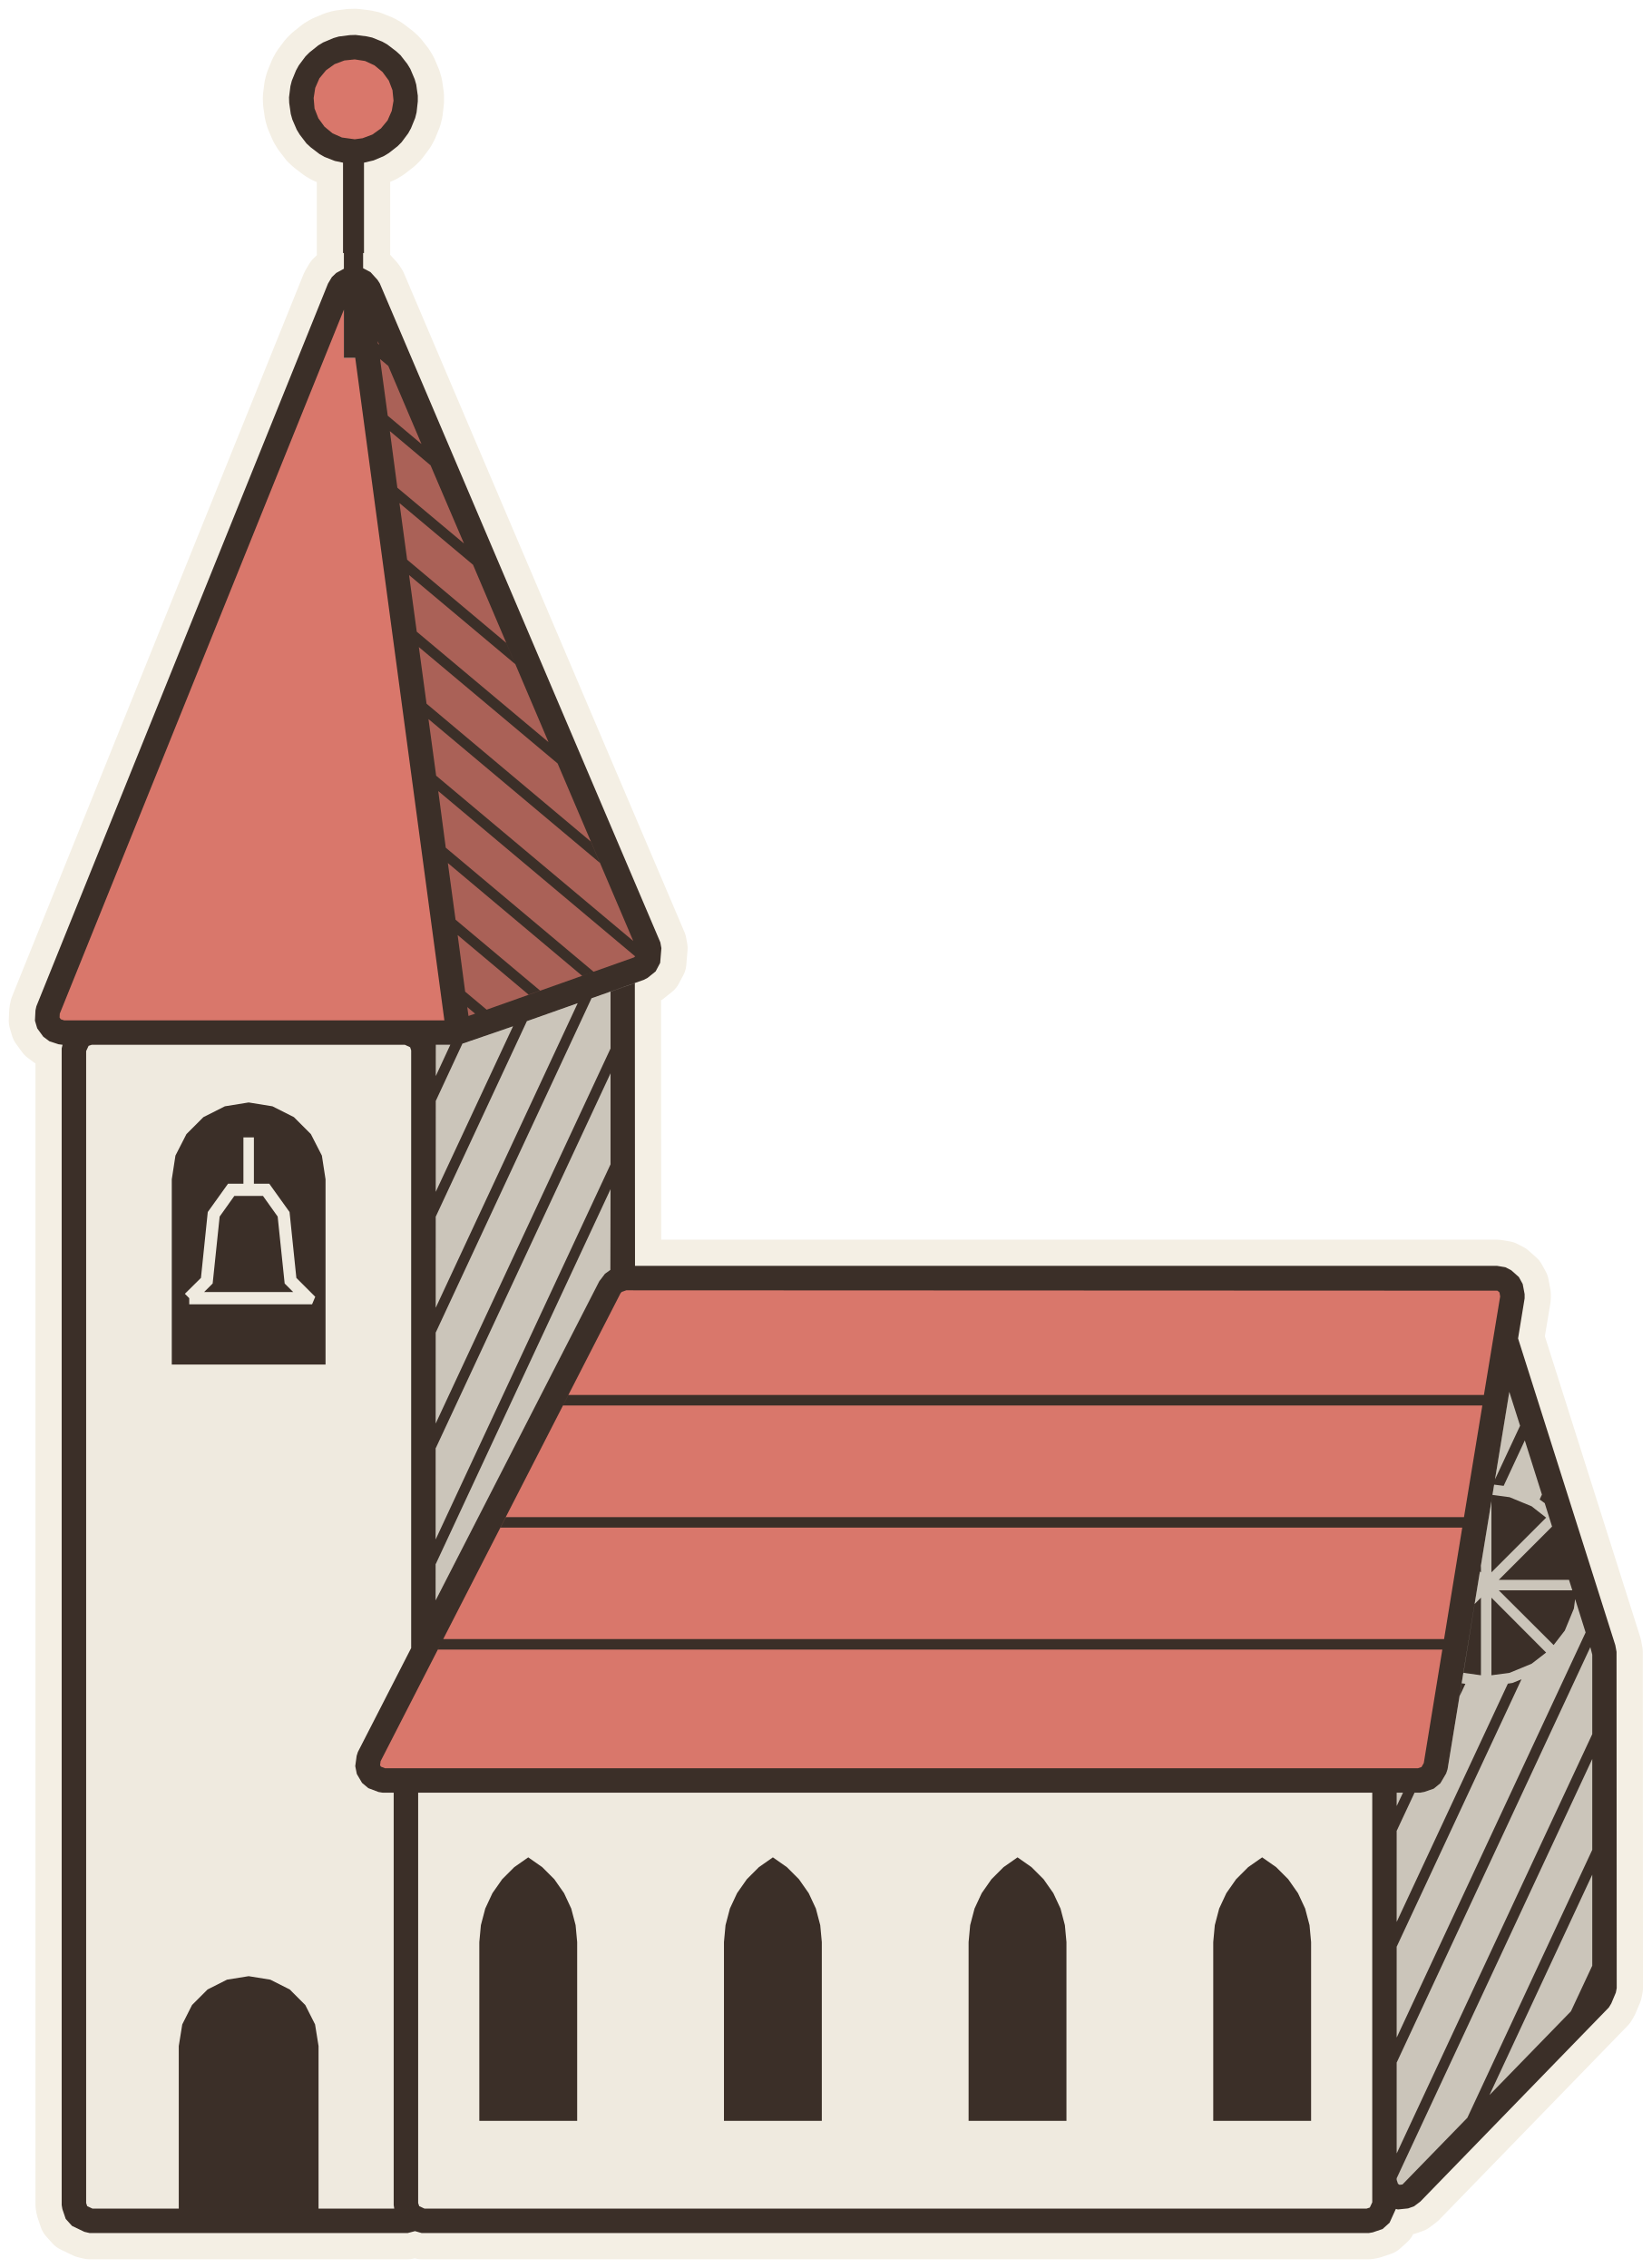
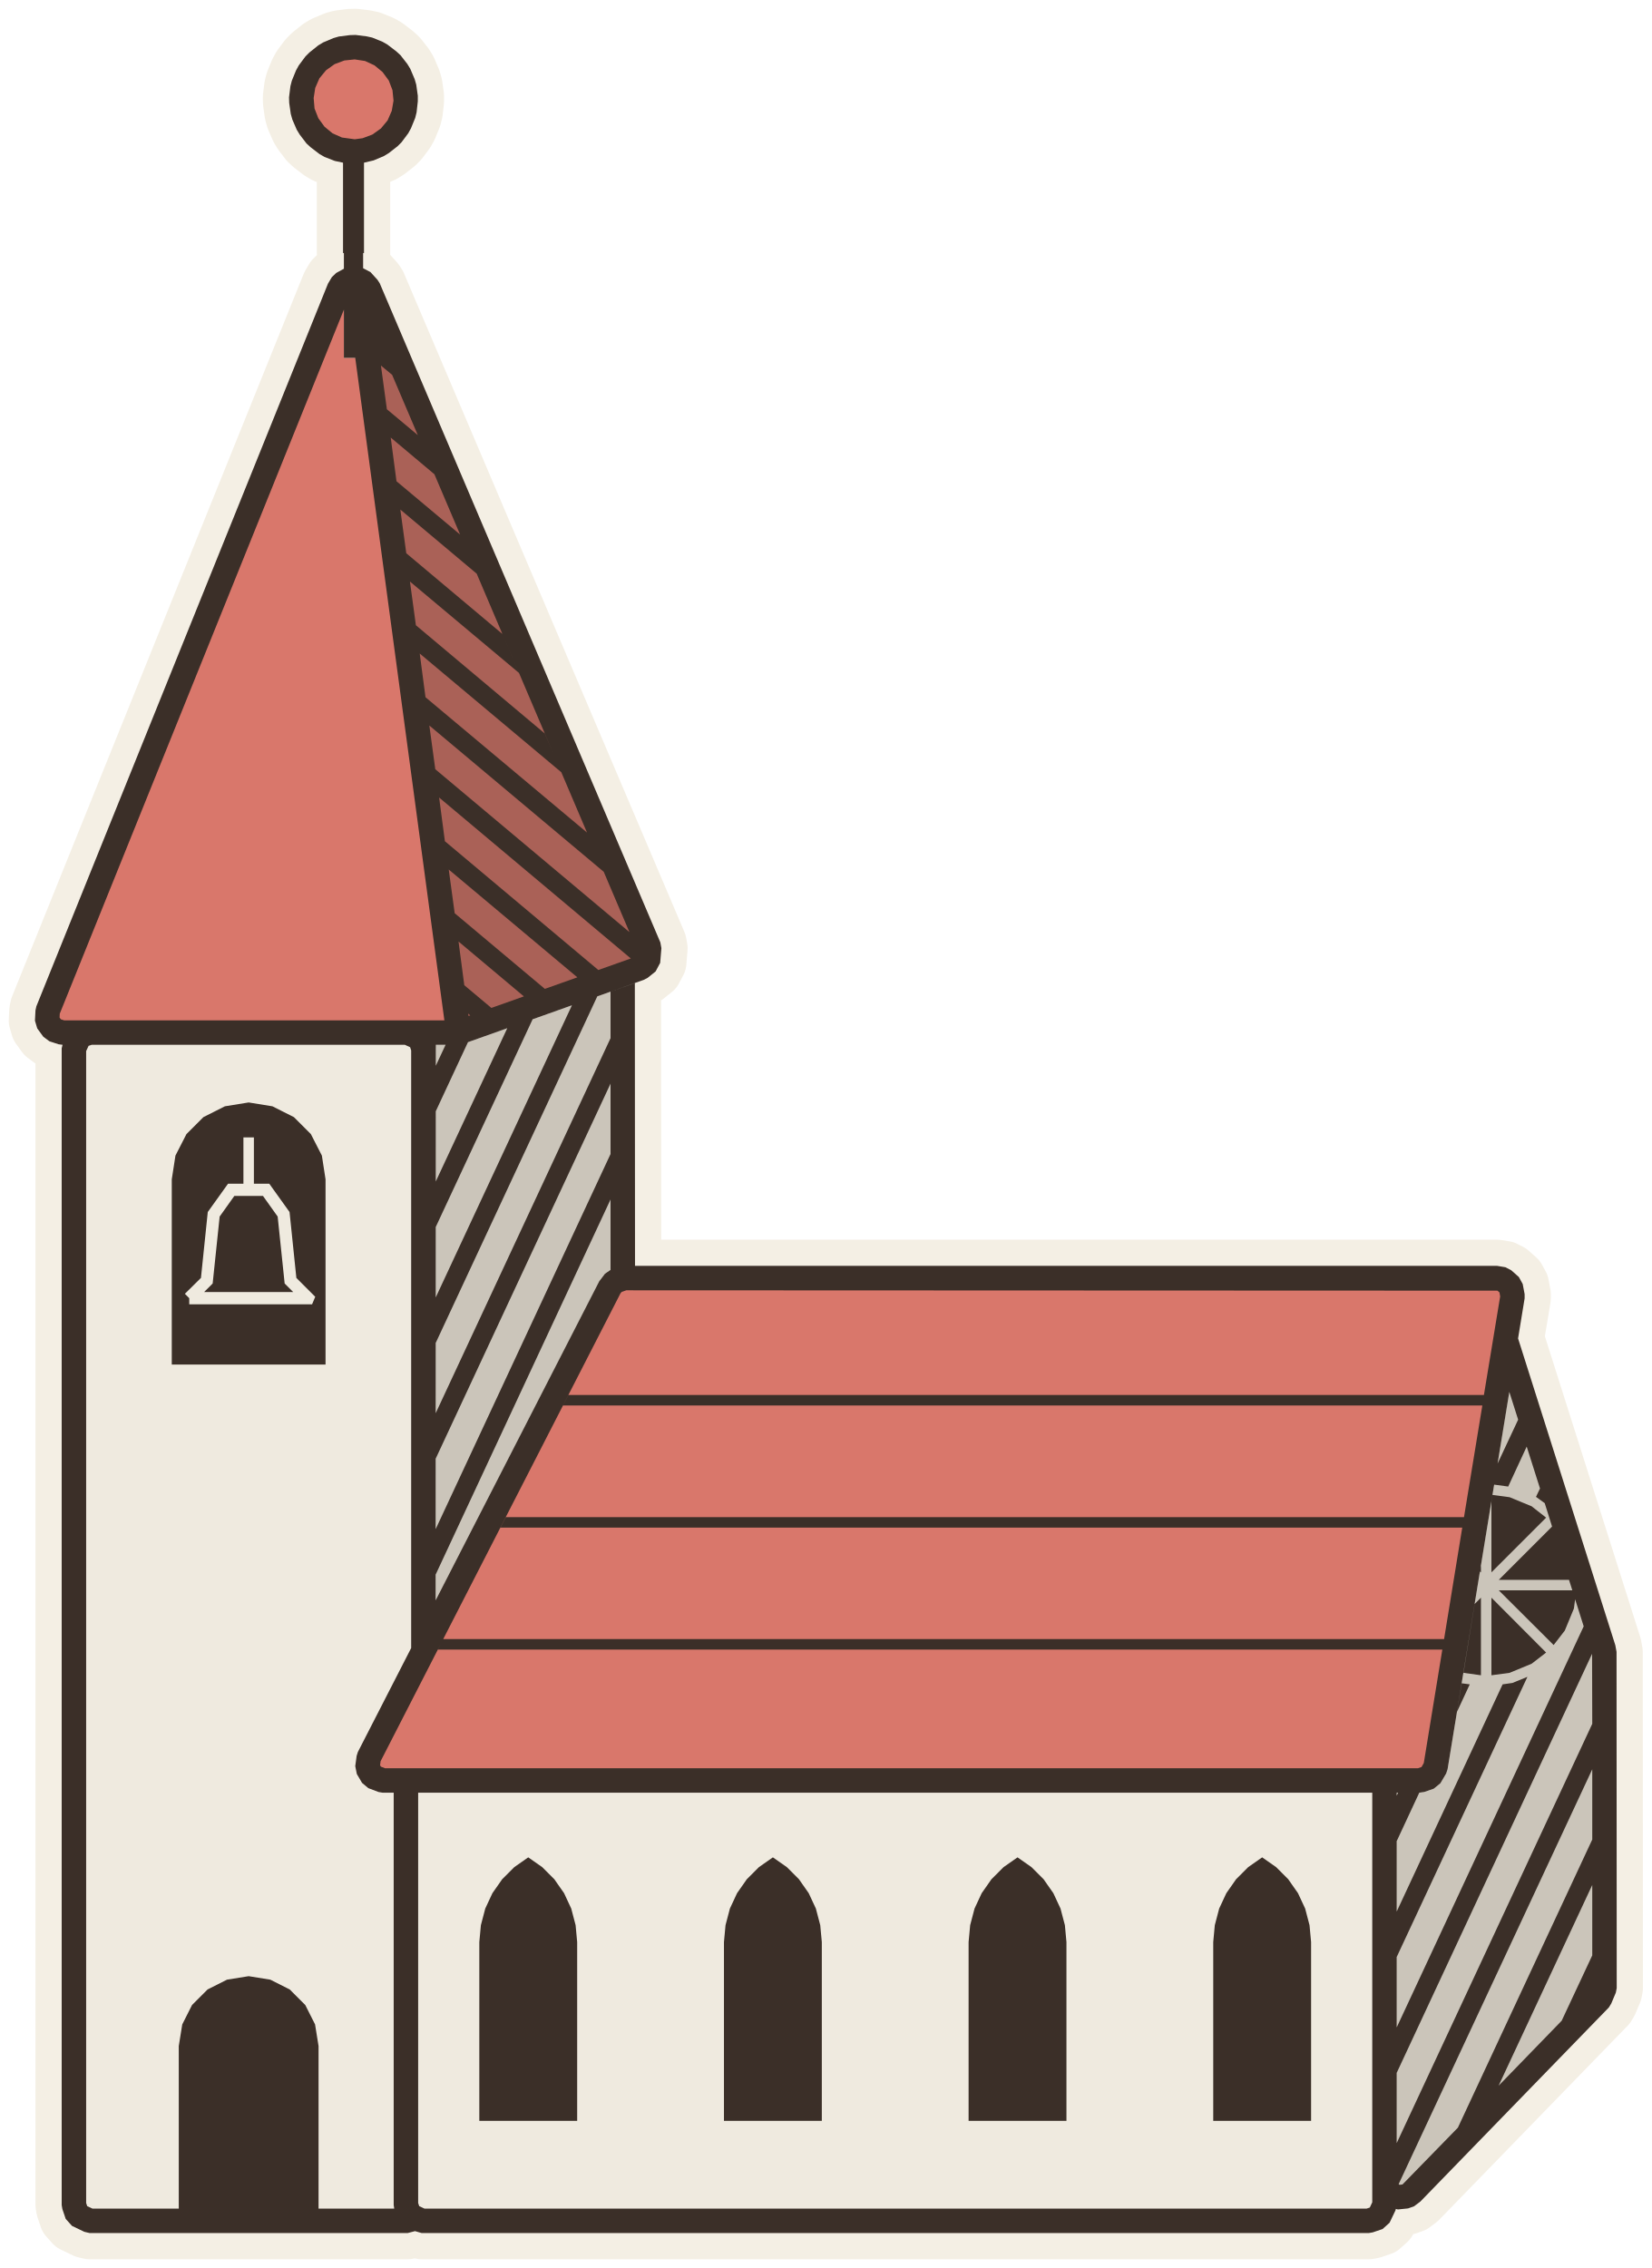
<svg xmlns="http://www.w3.org/2000/svg" viewBox="-51.23 -127.09 94.52 129.79" data-palette="wall:#EFEADF;roof:#D9776B;wood:#C9A97C;earth:#94744F;water:#8FB0B8;flag:#4A3B32;ink:#3B2F28;halo:#F4EFE4">
  <path data-role="sil" fill="#F4EFE4" stroke="#F4EFE4" stroke-width="3" stroke-linejoin="round" d="M-27.9 0.7L-27.48 0.59L-27.1 0.7L27.1 0.7L27.33 0.66L27.89 0.47L28.29 0.11L28.65 -0.68L28.77 -0.65L29.35 -0.71L29.69 -0.83L30.05 -1.1L40.84 -12.21L40.98 -12.44L41.24 -13.06L41.29 -13.32L41.28 -32.56L41.21 -32.94L35.64 -50.51L36.02 -52.79L36.02 -53.03L35.91 -53.61L35.69 -54.01L35.25 -54.4L34.92 -54.57L34.44 -54.65L-14.89 -54.65L-14.9 -70.83L-14.38 -71.02L-14.17 -71.13L-13.71 -71.5L-13.45 -71.99L-13.38 -72.83L-13.44 -73.16L-29.5 -110.88L-29.63 -111.08L-30.03 -111.52L-30.45 -111.74L-30.45 -112.61L-30.4 -112.61L-30.4 -117.78L-29.85 -117.91L-29.26 -118.16L-28.98 -118.33L-28.48 -118.72L-28.25 -118.95L-27.87 -119.46L-27.71 -119.75L-27.47 -120.34L-27.39 -120.66L-27.32 -121.29L-27.32 -121.61L-27.41 -122.25L-27.5 -122.56L-27.75 -123.15L-27.92 -123.43L-28.31 -123.93L-28.55 -124.15L-29.06 -124.54L-29.34 -124.7L-29.93 -124.94L-30.25 -125.01L-30.88 -125.09L-31.21 -125.08L-31.84 -125L-32.15 -124.91L-32.74 -124.66L-33.02 -124.49L-33.52 -124.09L-33.75 -123.86L-34.13 -123.35L-34.29 -123.06L-34.53 -122.47L-34.61 -122.16L-34.69 -121.52L-34.68 -121.2L-34.59 -120.57L-34.5 -120.25L-34.25 -119.67L-34.08 -119.39L-33.69 -118.88L-33.45 -118.66L-32.94 -118.27L-32.66 -118.11L-32.07 -117.88L-31.6 -117.78L-31.6 -112.61L-31.55 -112.61L-31.55 -111.71L-31.99 -111.47L-32.24 -111.23L-32.46 -110.86L-49.15 -69.5L-49.2 -69.27L-49.23 -68.68L-49.1 -68.24L-48.75 -67.76L-48.4 -67.5L-47.88 -67.33L-47.65 -67.3L-47.7 -67.1L-47.7 -0.9L-47.66 -0.67L-47.47 -0.11L-47.11 0.29L-46.4 0.63L-46.1 0.7Z" />
  <path data-role="wall" fill="#EFEADF" d="M-28.47 -0.11L-28.66 -0.67L-28.7 -0.9L-28.7 -24.5L-29.33 -24.5L-29.57 -24.54L-30.15 -24.76L-30.51 -25.06L-30.81 -25.57L-30.9 -26.02L-30.82 -26.61L-30.75 -26.83L-27 -34.14L-27 -67.1L-27.07 -67.3L-46.9 -67.3L-47 -67.1L-47 -0.9L-46.81 -0.34L-46.1 0L-28.37 0ZM27.66 -0.19L28 -0.9L28 -24.5L-28 -24.5L-28 -0.9L-27.81 -0.34L-27.1 0L27.1 0Z" />
  <path data-role="wall-shade" fill="#cbc5ba" d="M-26.3 -35.51L-16.85 -53.91L-16.61 -54.2L-16.3 -54.42L-15.59 -54.64L-15.59 -70.59L-24.73 -67.36L-25.15 -67.3L-26.33 -67.3L-26.3 -67.1ZM29.28 -1.4L29.55 -1.59L40.33 -12.7L40.59 -13.32L40.59 -32.46L40.55 -32.73L35.39 -48.98L31.61 -25.84L31.53 -25.6L31.2 -25.04L30.82 -24.73L30.27 -24.54L30.04 -24.5L28.7 -24.5L28.7 -1.34Z" />
  <path data-role="roof" fill="#D9776B" d="M-30.34 -118.49L-30.11 -118.55L-29.61 -118.76L-29.41 -118.88L-28.97 -119.21L-28.81 -119.38L-28.47 -119.81L-28.36 -120.02L-28.15 -120.52L-28.09 -120.75L-28.02 -121.29L-28.02 -121.52L-28.09 -122.06L-28.15 -122.29L-28.36 -122.8L-28.47 -123L-28.81 -123.43L-28.97 -123.6L-29.41 -123.93L-29.61 -124.05L-30.11 -124.26L-30.34 -124.32L-30.88 -124.39L-31.12 -124.39L-31.66 -124.32L-31.89 -124.26L-32.39 -124.05L-32.59 -123.93L-33.03 -123.6L-33.19 -123.43L-33.53 -123L-33.64 -122.8L-33.85 -122.29L-33.91 -122.06L-33.98 -121.52L-33.98 -121.29L-33.91 -120.75L-33.85 -120.52L-33.64 -120.02L-33.53 -119.81L-33.19 -119.38L-33.03 -119.21L-32.59 -118.88L-32.39 -118.76L-31.89 -118.55L-31.66 -118.49L-31.12 -118.42L-30.88 -118.42ZM-25 -68.03L-30.45 -108.52L-30.45 -106.61L-31.55 -106.61L-31.55 -110.91L-31.65 -110.86L-31.81 -110.59L-48.5 -69.24L-48.53 -68.65L-48.19 -68.17L-47.67 -68L-25.15 -68ZM30.59 -25.39L30.92 -25.95L35.33 -52.91L35.22 -53.49L34.78 -53.88L34.44 -53.95L-15.51 -53.95L-16.07 -53.76L-16.31 -53.46L-30.13 -26.51L-30.21 -25.93L-29.91 -25.41L-29.33 -25.2L30.04 -25.2Z" />
  <path data-role="roof-shade" fill="#aa6157" d="M-24.85 -68.05L-14.61 -71.68L-14.15 -72.05L-14.08 -72.88L-30.15 -110.61L-30.45 -110.94L-30.45 -108.52L-25 -68.03Z" />
-   <path data-role="ink" fill="#3B2F28" d="M-30.4 -112.61L-30.4 -117.78L-29.85 -117.91L-29.26 -118.16L-28.98 -118.33L-28.48 -118.72L-28.25 -118.95L-27.87 -119.46L-27.71 -119.75L-27.47 -120.34L-27.39 -120.66L-27.32 -121.29L-27.32 -121.61L-27.41 -122.25L-27.5 -122.56L-27.75 -123.15L-27.92 -123.43L-28.31 -123.93L-28.55 -124.15L-29.06 -124.54L-29.34 -124.7L-29.93 -124.94L-30.25 -125.01L-30.88 -125.09L-31.21 -125.08L-31.84 -125L-32.15 -124.91L-32.74 -124.66L-33.02 -124.49L-33.52 -124.09L-33.75 -123.86L-34.13 -123.35L-34.29 -123.06L-34.53 -122.47L-34.61 -122.16L-34.69 -121.52L-34.68 -121.2L-34.59 -120.57L-34.5 -120.25L-34.25 -119.67L-34.08 -119.39L-33.69 -118.88L-33.45 -118.66L-32.94 -118.27L-32.66 -118.11L-32.07 -117.88L-31.6 -117.78L-31.6 -112.61L-31.55 -112.61L-31.55 -111.71L-31.99 -111.47L-32.24 -111.23L-32.46 -110.86L-49.15 -69.5L-49.2 -69.27L-49.23 -68.68L-49.1 -68.24L-48.75 -67.76L-48.4 -67.5L-47.88 -67.33L-47.65 -67.3L-47.7 -67.1L-47.7 -0.9L-47.66 -0.67L-47.47 -0.11L-47.11 0.29L-46.4 0.63L-46.1 0.7L-27.9 0.7L-27.48 0.59L-27.1 0.7L27.1 0.7L27.33 0.66L27.89 0.47L28.29 0.11L28.65 -0.68L28.77 -0.65L29.35 -0.71L29.69 -0.83L30.05 -1.1L40.84 -12.21L40.98 -12.44L41.24 -13.06L41.29 -13.32L41.28 -32.56L41.21 -32.94L35.64 -50.51L35.14 -47.45L35.76 -45.5L34.32 -42.42L34.27 -42.13L34.82 -42.06L36.03 -44.66L37.01 -41.56L36.88 -41.28L37.17 -41.07L37.59 -39.73L34.54 -36.68L38.56 -36.68L38.75 -36.08L34.54 -36.08L37.68 -32.95L38.32 -33.78L38.84 -35.04L38.91 -35.58L39.51 -33.67L28.7 -10.49L28.7 -9.06L39.78 -32.83L39.89 -32.4L39.89 -27.85L28.7 -3.86L28.7 -2.44L39.89 -26.43L39.89 -21.23L32.73 -5.87L34 -7.18L39.89 -19.81L39.89 -14.6L38.67 -11.99L29.03 -2.08L28.86 -2.06L28.77 -2.12L28.7 -2.34L28.7 -24.5L29.06 -24.5L28.7 -23.74L28.7 -22.32L29.72 -24.5L30.04 -24.5L30.27 -24.54L30.82 -24.73L31.2 -25.04L31.53 -25.6L31.61 -25.84L36.02 -52.79L36.02 -53.03L35.91 -53.61L35.69 -54.01L35.25 -54.4L34.92 -54.57L34.44 -54.65L-14.89 -54.65L-14.9 -70.83L-16.29 -70.34L-16.29 -67.09L-26.3 -45.62L-26.3 -44.2L-16.29 -65.67L-16.29 -60.46L-26.3 -38.99L-26.3 -37.57L-16.29 -59.04L-16.3 -54.42L-16.61 -54.2L-16.93 -53.78L-26.3 -35.51L-26.29 -67.3L-25.46 -67.3L-26.3 -65.49L-26.3 -64.07L-24.77 -67.36L-21.87 -68.36L-26.3 -58.87L-26.3 -57.45L-21.08 -68.65L-18.17 -69.68L-26.3 -52.24L-26.3 -50.82L-17.38 -69.96L-14.38 -71.02L-14.17 -71.13L-13.71 -71.5L-13.45 -71.99L-13.38 -72.83L-13.44 -73.16L-29.5 -110.88L-29.63 -111.08L-30.03 -111.52L-30.45 -111.74L-30.45 -112.61ZM-30.93 -119.12L-31.66 -119.22L-32.2 -119.46L-32.66 -119.84L-33.01 -120.32L-33.23 -120.88L-33.28 -121.48L-33.19 -122.06L-32.95 -122.61L-32.57 -123.07L-32.08 -123.42L-31.52 -123.63L-30.93 -123.69L-30.34 -123.6L-29.8 -123.35L-29.34 -122.97L-28.98 -122.48L-28.77 -121.93L-28.71 -121.33L-28.81 -120.75L-29.05 -120.2L-29.43 -119.74L-29.92 -119.39L-30.48 -119.18ZM-47.56 -68.7L-47.75 -68.76L-47.82 -68.86L-47.81 -69.08L-31.55 -109.37L-31.55 -106.61L-30.9 -106.61L-25.8 -68.7ZM-29.6 -107.42L-29.62 -107.57L-29.53 -107.37ZM-29.04 -103.3L-29.48 -106.54L-29.01 -106.15L-27.11 -101.68ZM-24.68 -95.99L-28.49 -99.18L-28.92 -102.42L-26.59 -100.46ZM-27.38 -90.94L-27.82 -94.18L-21.74 -89.08L-22.26 -90.3L-27.93 -95.06L-28.37 -98.3L-24.16 -94.77L-19.84 -84.62ZM-14.99 -73.24L-26.27 -82.7L-26.71 -85.94L-16.9 -77.71L-17.42 -78.93L-26.82 -86.82L-27.26 -90.06L-19.32 -83.4ZM-23.38 -69.31L-24.61 -70.34L-25.04 -73.58L-20.98 -70.17L-20.32 -70.4L-25.16 -74.46L-25.6 -77.7L-17.92 -71.25L-17.26 -71.48L-25.72 -78.58L-26.15 -81.82L-14.88 -72.36L-14.95 -72.3ZM-24.42 -68.95L-24.49 -69.46L-24.04 -69.08ZM-33 -0.7L-33 -10L-33.2 -11.24L-33.76 -12.35L-34.65 -13.24L-35.76 -13.8L-37 -14L-38.24 -13.8L-39.35 -13.24L-40.24 -12.35L-40.8 -11.24L-41 -10L-41 -0.7L-45.94 -0.7L-46.24 -0.84L-46.3 -1.02L-46.3 -66.94L-46.16 -67.24L-45.98 -67.3L-28.06 -67.3L-27.76 -67.16L-27.7 -66.98L-27.7 -32.78L-30.75 -26.83L-30.82 -26.61L-30.9 -26.02L-30.81 -25.57L-30.51 -25.06L-30.15 -24.76L-29.57 -24.54L-29.33 -24.5L-28.7 -24.5L-28.7 -0.9L-28.67 -0.7ZM-32.6 -59.6L-32.81 -60.96L-33.44 -62.19L-34.41 -63.16L-35.64 -63.78L-37 -64L-38.36 -63.78L-39.59 -63.16L-40.56 -62.19L-41.19 -60.96L-41.4 -59.6L-41.4 -49L-32.6 -49ZM-40.4 -52.45L-40.4 -52.8L-40.65 -53.05L-39.73 -53.96L-39.34 -57.73L-38.18 -59.35L-37.3 -59.35L-37.3 -62L-36.7 -62L-36.7 -59.35L-35.82 -59.35L-34.66 -57.73L-34.27 -53.96L-33.19 -52.88L-33.37 -52.45ZM-34.94 -53.64L-35.34 -57.47L-36.18 -58.65L-37.82 -58.65L-38.66 -57.47L-39.06 -53.64L-39.55 -53.15L-34.45 -53.15ZM-29.2 -25.9L-29.43 -25.99L-29.48 -26.07L-29.45 -26.3L-15.72 -53.08L-15.65 -53.16L-15.39 -53.25L34.46 -53.23L34.58 -53.13L34.62 -52.9L33.69 -47.26L-18.7 -47.26L-19.01 -46.66L33.6 -46.66L32.55 -40.27L-22.28 -40.27L-22.59 -39.67L32.45 -39.67L31.41 -33.29L-25.87 -33.29L-26.17 -32.69L31.31 -32.69L30.25 -26.2L30.12 -25.97L29.92 -25.9ZM37.25 -40.24L36.42 -40.89L35.16 -41.41L34.18 -41.54L34.12 -41.16L34.12 -37.11ZM33.52 -37.49L33.46 -37.16L33.52 -37.11ZM35.16 -31.36L36.42 -31.88L37.25 -32.52L34.12 -35.66L34.12 -31.22ZM33.52 -35.66L33.16 -35.3L32.52 -31.36L33.52 -31.22ZM35.84 -30.99L35.32 -30.78L35.06 -30.74L28.7 -17.11L28.7 -15.69ZM32.63 -30.73L32.42 -30.76L32.3 -30.03ZM-26.94 -0.7L-27.24 -0.84L-27.3 -1.02L-27.3 -24.5L27.3 -24.5L27.3 -1.06L27.16 -0.76L26.98 -0.7ZM-18.2 -15.95L-18.29 -16.92L-18.54 -17.87L-18.95 -18.75L-19.51 -19.55L-20.2 -20.24L-21 -20.8L-21.8 -20.24L-22.49 -19.55L-23.05 -18.75L-23.46 -17.87L-23.71 -16.92L-23.8 -15.95L-23.8 -5.72L-18.2 -5.72ZM-4.2 -15.95L-4.29 -16.92L-4.54 -17.87L-4.95 -18.75L-5.51 -19.55L-6.2 -20.24L-7 -20.8L-7.8 -20.24L-8.49 -19.55L-9.05 -18.75L-9.46 -17.87L-9.71 -16.92L-9.8 -15.95L-9.8 -5.72L-4.2 -5.72ZM9.8 -15.95L9.71 -16.92L9.46 -17.87L9.05 -18.75L8.49 -19.55L7.8 -20.24L7 -20.8L6.2 -20.24L5.51 -19.55L4.95 -18.75L4.54 -17.87L4.29 -16.92L4.2 -15.95L4.2 -5.72L9.8 -5.72ZM23.8 -15.95L23.71 -16.92L23.46 -17.87L23.05 -18.75L22.49 -19.55L21.8 -20.24L21 -20.8L20.2 -20.24L19.51 -19.55L18.95 -18.75L18.54 -17.87L18.29 -16.92L18.2 -15.95L18.2 -5.72L23.8 -5.72Z" />
+   <path data-role="ink" fill="#3B2F28" d="M-32.24 -111.23L-32.46 -110.86L-49.15 -69.5L-49.2 -69.27L-49.23 -68.68L-49.1 -68.24L-48.75 -67.76L-48.4 -67.5L-47.88 -67.33L-47.65 -67.3L-47.7 -67.1L-47.7 -0.9L-47.66 -0.67L-47.47 -0.11L-47.11 0.29L-46.4 0.63L-46.1 0.7L-27.9 0.7L-27.48 0.59L-27.1 0.7L27.1 0.7L27.33 0.66L27.89 0.47L28.29 0.11L28.63 -0.6L28.7 -0.9L28.7 -24.5L28.78 -24.5L28.7 -24.33L28.7 -21.73L29.99 -24.5L30.27 -24.54L30.82 -24.73L31.2 -25.04L31.53 -25.6L31.61 -25.84L36.02 -52.79L36.02 -53.03L35.91 -53.61L35.69 -54.01L35.25 -54.4L34.92 -54.57L34.44 -54.65L-14.89 -54.65L-14.9 -70.83L-16.29 -70.34L-16.29 -67.68L-26.3 -46.21L-26.3 -43.61L-16.29 -65.08L-16.29 -61.05L-26.3 -39.58L-26.3 -36.98L-16.29 -58.45L-16.29 -54.42L-16.61 -54.2L-16.93 -53.78L-26.3 -35.51L-26.29 -67.3L-25.73 -67.3L-26.3 -66.08L-26.3 -63.48L-24.45 -67.45L-22.2 -68.25L-26.3 -59.46L-26.3 -56.86L-20.75 -68.76L-18.5 -69.56L-26.3 -52.83L-26.3 -50.23L-17.05 -70.07L-14.38 -71.02L-14.17 -71.13L-13.71 -71.5L-13.45 -71.99L-13.38 -72.83L-13.44 -73.16L-29.5 -110.88L-29.63 -111.08L-30.03 -111.52L-30.45 -111.74L-30.45 -112.61L-30.4 -112.61L-30.4 -117.78L-29.85 -117.91L-29.26 -118.16L-28.98 -118.33L-28.48 -118.72L-28.25 -118.95L-27.87 -119.46L-27.71 -119.75L-27.47 -120.34L-27.39 -120.66L-27.32 -121.29L-27.32 -121.61L-27.41 -122.25L-27.5 -122.56L-27.75 -123.15L-27.92 -123.43L-28.31 -123.93L-28.55 -124.15L-29.06 -124.54L-29.34 -124.7L-29.93 -124.94L-30.25 -125.01L-30.88 -125.09L-31.21 -125.08L-31.84 -125L-32.15 -124.91L-32.74 -124.66L-33.02 -124.49L-33.52 -124.09L-33.75 -123.86L-34.13 -123.35L-34.29 -123.06L-34.53 -122.47L-34.61 -122.16L-34.69 -121.52L-34.68 -121.2L-34.59 -120.57L-34.5 -120.25L-34.25 -119.67L-34.08 -119.39L-33.69 -118.88L-33.45 -118.66L-32.94 -118.27L-32.66 -118.11L-32.07 -117.88L-31.6 -117.78L-31.6 -112.61L-31.55 -112.61L-31.55 -111.71L-31.99 -111.47ZM-30.93 -119.12L-31.66 -119.22L-32.2 -119.46L-32.66 -119.84L-33.01 -120.32L-33.23 -120.88L-33.28 -121.48L-33.19 -122.06L-32.95 -122.61L-32.57 -123.07L-32.08 -123.42L-31.52 -123.63L-30.93 -123.69L-30.34 -123.6L-29.8 -123.35L-29.34 -122.97L-28.98 -122.48L-28.77 -121.93L-28.71 -121.33L-28.81 -120.75L-29.05 -120.2L-29.43 -119.74L-29.92 -119.39L-30.48 -119.18ZM-47.56 -68.7L-47.75 -68.76L-47.82 -68.86L-47.81 -69.08L-31.55 -109.37L-31.55 -106.61L-30.9 -106.61L-25.8 -68.7ZM-29.09 -103.67L-29.43 -106.17L-28.79 -105.64L-27.32 -102.19ZM-24.9 -96.5L-28.54 -99.55L-28.87 -102.05L-26.37 -99.95ZM-15.21 -73.75L-26.32 -83.07L-26.66 -85.57L-16.68 -77.2L-17.63 -79.44L-26.88 -87.19L-27.21 -89.69L-19.1 -82.89L-20.06 -85.12L-27.43 -91.31L-27.77 -93.81L-21.53 -88.58L-22.48 -90.81L-27.98 -95.43L-28.32 -97.93L-23.95 -94.26ZM-25.77 -78.95L-26.1 -81.45L-15.13 -72.24L-16.99 -71.58ZM-25.21 -74.83L-25.55 -77.33L-18.19 -71.16L-20.05 -70.5ZM-23.11 -69.41L-24.66 -70.71L-24.99 -73.21L-21.25 -70.07ZM-24.42 -68.95L-24.44 -69.09L-24.32 -68.98ZM-33 -0.7L-33 -10L-33.2 -11.24L-33.76 -12.35L-34.65 -13.24L-35.76 -13.8L-37 -14L-38.24 -13.8L-39.35 -13.24L-40.24 -12.35L-40.8 -11.24L-41 -10L-41 -0.7L-45.94 -0.7L-46.24 -0.84L-46.3 -1.02L-46.3 -66.94L-46.16 -67.24L-45.98 -67.3L-28.06 -67.3L-27.76 -67.16L-27.7 -66.98L-27.7 -32.78L-30.75 -26.83L-30.82 -26.61L-30.9 -26.02L-30.81 -25.57L-30.51 -25.06L-30.15 -24.76L-29.57 -24.54L-29.33 -24.5L-28.7 -24.5L-28.7 -0.9L-28.67 -0.7ZM-32.6 -59.6L-32.81 -60.96L-33.44 -62.19L-34.41 -63.16L-35.64 -63.78L-37 -64L-38.36 -63.78L-39.59 -63.16L-40.56 -62.19L-41.19 -60.96L-41.4 -59.6L-41.4 -49L-32.6 -49ZM-40.4 -52.45L-40.4 -52.8L-40.65 -53.05L-39.73 -53.96L-39.34 -57.73L-38.18 -59.35L-37.3 -59.35L-37.3 -62L-36.7 -62L-36.7 -59.35L-35.82 -59.35L-34.66 -57.73L-34.27 -53.96L-33.19 -52.88L-33.37 -52.45ZM-34.94 -53.64L-35.34 -57.47L-36.18 -58.65L-37.82 -58.65L-38.66 -57.47L-39.06 -53.64L-39.55 -53.15L-34.45 -53.15ZM-29.2 -25.9L-29.43 -25.99L-29.48 -26.07L-29.45 -26.3L-15.72 -53.08L-15.65 -53.16L-15.39 -53.25L34.46 -53.23L34.58 -53.13L34.62 -52.9L33.69 -47.26L-18.7 -47.26L-19.01 -46.66L33.6 -46.66L32.55 -40.27L-22.28 -40.27L-22.59 -39.67L32.45 -39.67L31.41 -33.29L-25.87 -33.29L-26.17 -32.69L31.31 -32.69L30.25 -26.2L30.12 -25.97L29.92 -25.9ZM29.35 -0.71L29.69 -0.83L30.05 -1.1L40.84 -12.21L40.98 -12.44L41.24 -13.06L41.29 -13.32L41.28 -32.56L41.21 -32.94L35.64 -50.51L35.14 -47.45L36.9 -41.91L36.67 -41.43L37.17 -41.07L37.59 -39.73L34.54 -36.68L38.56 -36.68L38.75 -36.08L34.54 -36.08L37.68 -32.95L38.32 -33.78L38.84 -35.04L38.91 -35.57L39.4 -34.02L28.7 -11.07L28.7 -8.47L39.88 -32.45L39.89 -28.44L28.7 -4.45L28.7 -0.9L28.65 -0.68L28.77 -0.65ZM36.14 -44.31L35.65 -45.85L34.47 -43.33L34.27 -42.13L35.08 -42.02ZM37.25 -40.24L36.42 -40.89L35.16 -41.41L34.18 -41.54L34.12 -41.16L34.12 -37.11ZM33.52 -37.49L33.46 -37.16L33.52 -37.11ZM35.16 -31.36L36.42 -31.88L37.25 -32.52L34.12 -35.66L34.12 -31.22ZM33.52 -35.66L33.16 -35.3L32.52 -31.36L33.52 -31.22ZM36.18 -31.13L35.32 -30.78L34.76 -30.7L28.7 -17.7L28.7 -15.1ZM32.88 -30.7L32.42 -30.76L32.15 -29.13ZM28.81 -2.1L39.89 -25.84L39.89 -21.82L32.2 -5.33L29.03 -2.08L28.86 -2.06ZM-26.94 -0.7L-27.24 -0.84L-27.3 -1.02L-27.3 -24.5L27.3 -24.5L27.3 -1.06L27.16 -0.76L26.98 -0.7ZM-18.2 -15.95L-18.29 -16.92L-18.54 -17.87L-18.95 -18.75L-19.51 -19.55L-20.2 -20.24L-21 -20.8L-21.8 -20.24L-22.49 -19.55L-23.05 -18.75L-23.46 -17.87L-23.71 -16.92L-23.8 -15.95L-23.8 -5.72L-18.2 -5.72ZM-4.2 -15.95L-4.29 -16.92L-4.54 -17.87L-4.95 -18.75L-5.51 -19.55L-6.2 -20.24L-7 -20.8L-7.8 -20.24L-8.49 -19.55L-9.05 -18.75L-9.46 -17.87L-9.71 -16.92L-9.8 -15.95L-9.8 -5.72L-4.2 -5.72ZM9.8 -15.95L9.71 -16.92L9.46 -17.87L9.05 -18.75L8.49 -19.55L7.8 -20.24L7 -20.8L6.2 -20.24L5.51 -19.55L4.95 -18.75L4.54 -17.87L4.29 -16.92L4.2 -15.95L4.2 -5.72L9.8 -5.72ZM23.8 -15.95L23.71 -16.92L23.46 -17.87L23.05 -18.75L22.49 -19.55L21.8 -20.24L21 -20.8L20.2 -20.24L19.51 -19.55L18.95 -18.75L18.54 -17.87L18.29 -16.92L18.2 -15.95L18.2 -5.72L23.8 -5.72ZM34.53 -7.73L39.89 -19.22L39.89 -15.19L38.14 -11.45Z" />
</svg>
